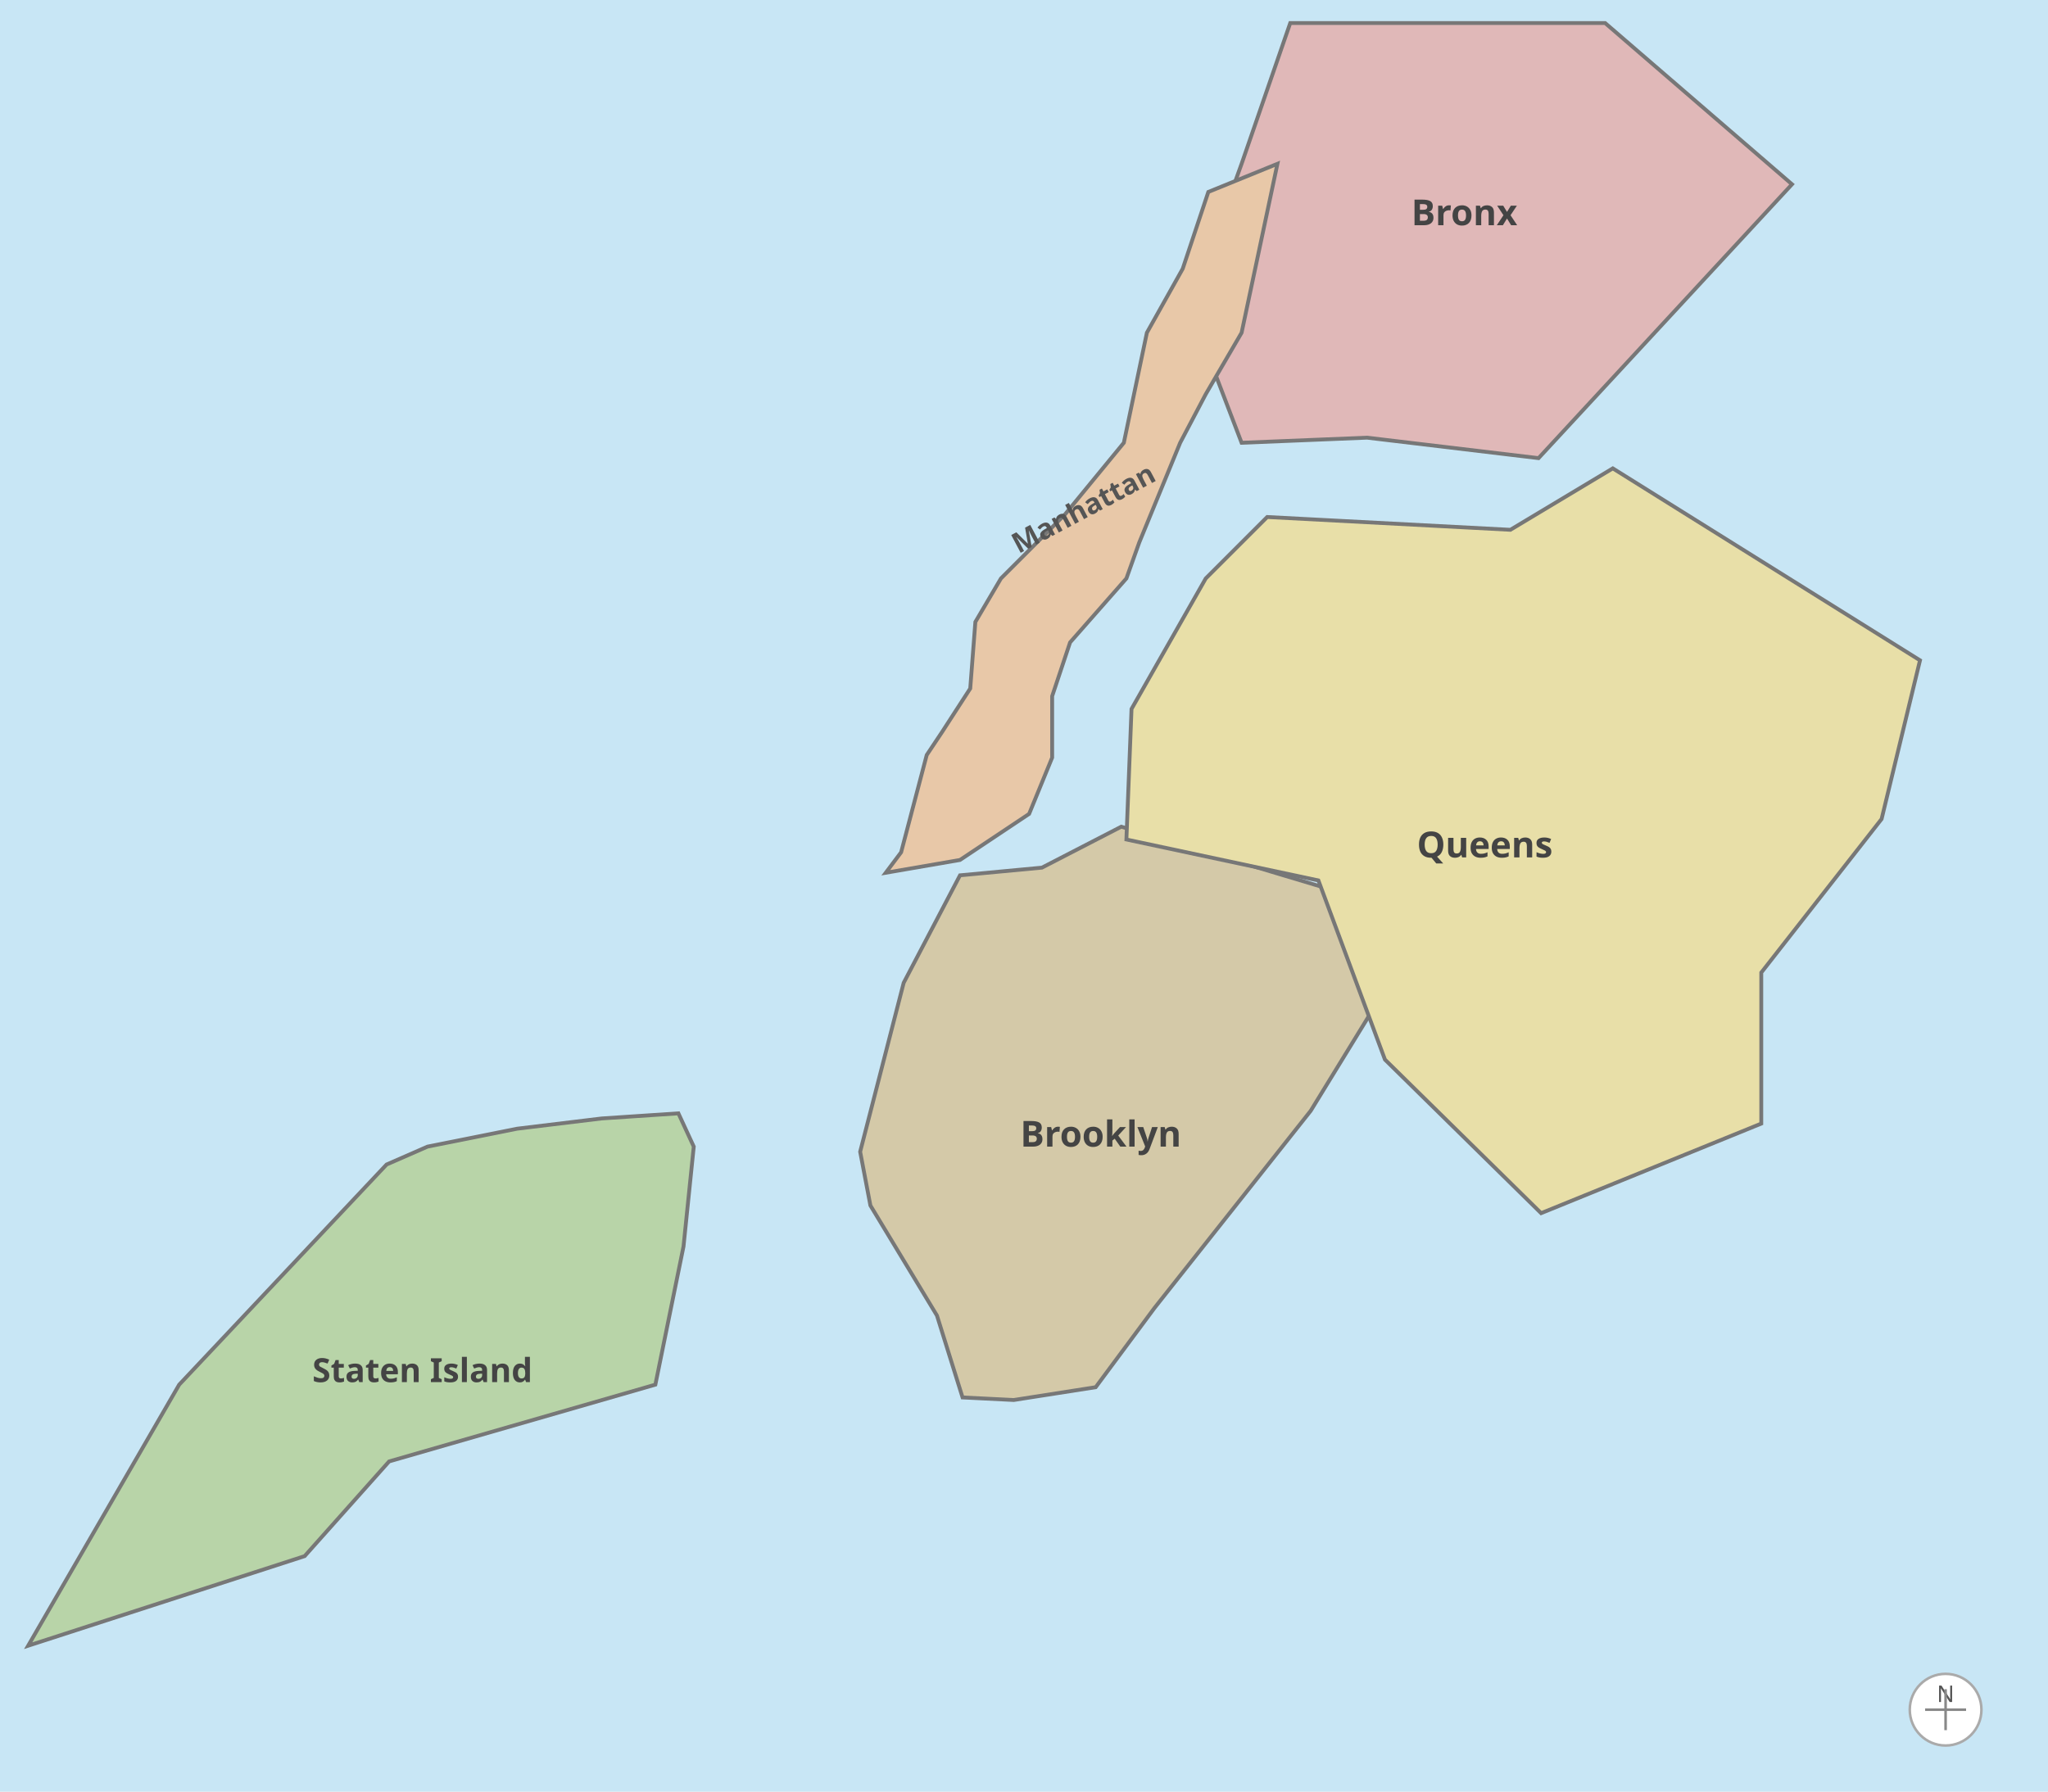
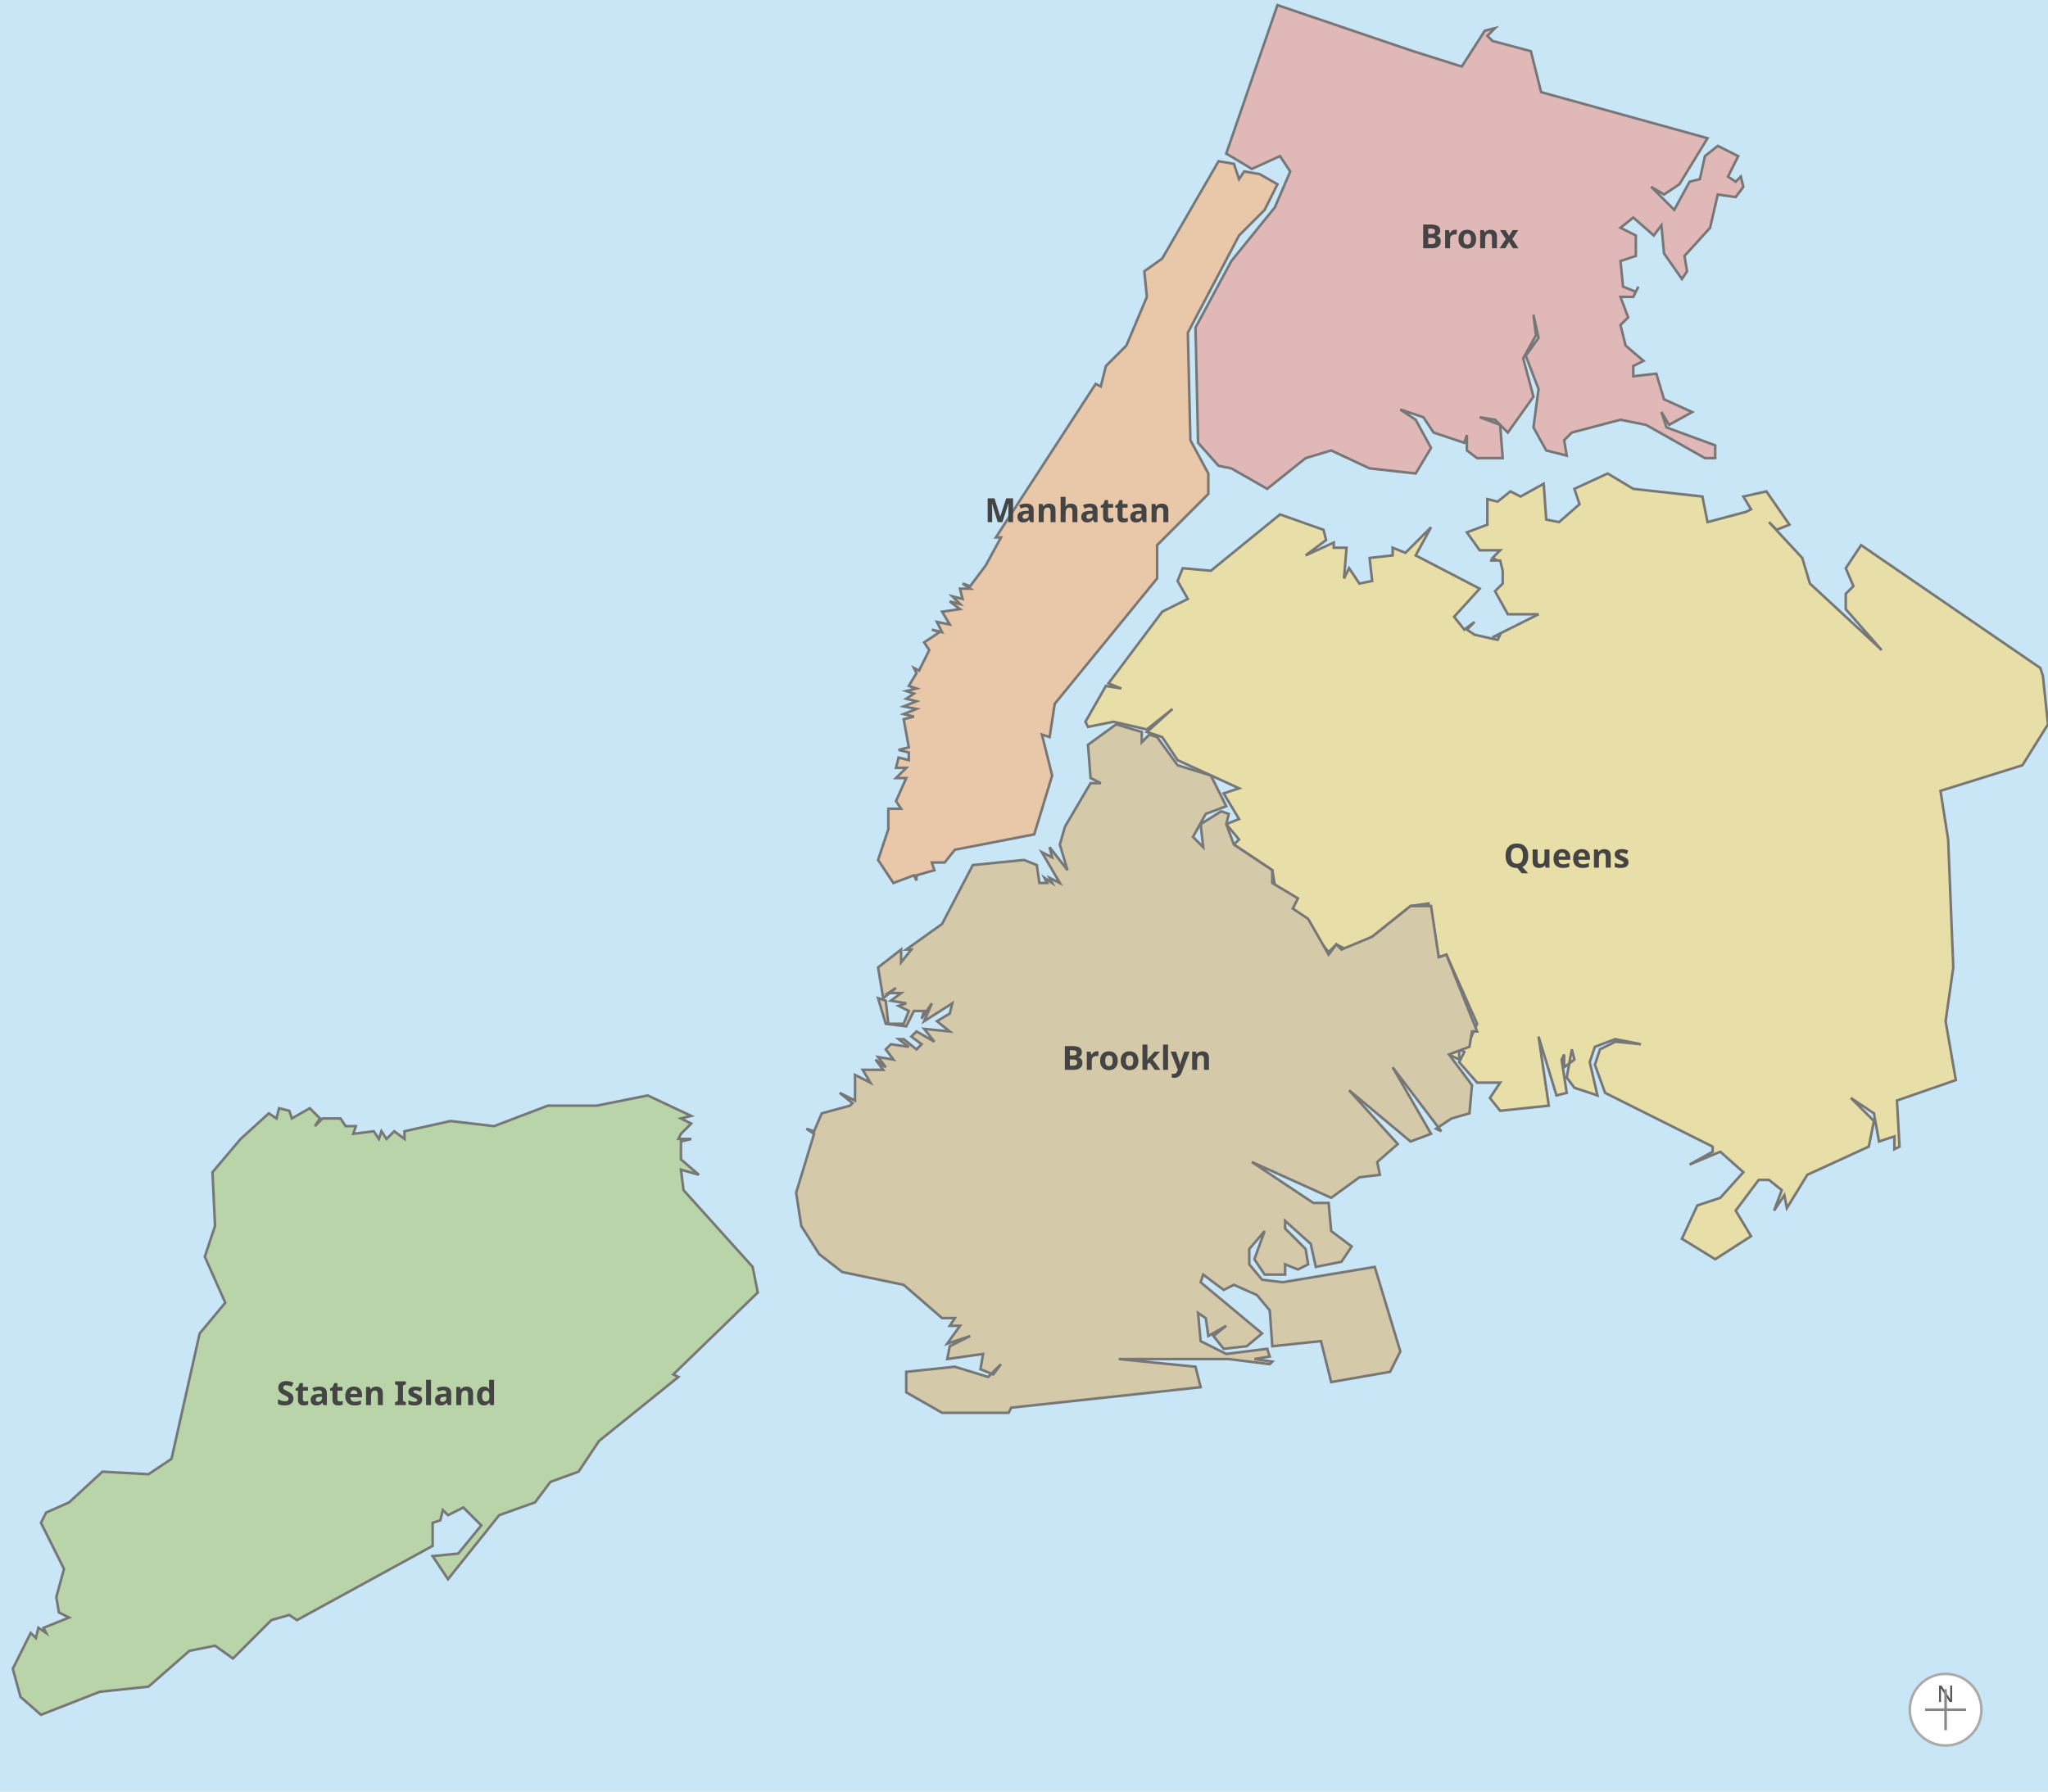
<svg xmlns="http://www.w3.org/2000/svg" viewBox="0 0 800 700">
  <rect width="800" height="700" fill="#c8e6f5" />
-   <path id="staten-island" d="M 265,435 L 271,448 L 267,487 L 256,541 L 152,571 L 119,608 L 11,643 L 70,541 L 151,455 L 167,448 L 202,441 L 235,437 Z" fill="#b8d4a8" stroke="#777" stroke-width="1.5" />
-   <path id="brooklyn" d="M 375,342 L 407,339 L 438,323 L 518,347 L 539,390 L 512,434 L 451,511 L 428,542 L 396,547 L 376,546 L 366,514 L 340,471 L 336,450 L 353,384 Z" fill="#d4c9a8" stroke="#777" stroke-width="1.5" />
-   <path id="queens" d="M 442,277 L 471,226 L 495,202 L 590,207 L 630,183 L 750,258 L 735,320 L 688,380 L 688,439 L 602,474 L 541,414 L 515,344 L 440,328 Z" fill="#e8dfa8" stroke="#777" stroke-width="1.5" />
-   <path id="bronx" d="M 485,64 L 472,100 L 472,139 L 485,173 L 534,171 L 601,179 L 700,72 L 627,9 L 504,9 Z" fill="#e0b8b8" stroke="#777" stroke-width="1.5" />
-   <path id="manhattan" d="M 346,341 L 375,336 L 402,318 L 411,296 L 411,272 L 418,251 L 440,226 L 445,212            L 461,173 L 471,154 L 485,130 L 499,64            L 472,75 L 462,105 L 448,130 L 439,173            L 416,201 L 391,226 L 381,243 L 379,269 L 368,286 L 362,295 L 352,333 Z" fill="#e8c8a8" stroke="#777" stroke-width="1.5" />
-   <text x="165" y="540" font-family="sans-serif" font-size="13" font-weight="bold" fill="#444" text-anchor="middle">Staten Island</text>
-   <text x="430" y="448" font-family="sans-serif" font-size="14" font-weight="bold" fill="#444" text-anchor="middle">Brooklyn</text>
-   <text x="580" y="335" font-family="sans-serif" font-size="14" font-weight="bold" fill="#444" text-anchor="middle">Queens</text>
-   <text x="572" y="88" font-family="sans-serif" font-size="14" font-weight="bold" fill="#444" text-anchor="middle">Bronx</text>
-   <text x="425" y="202" font-family="sans-serif" font-size="11" font-weight="bold" fill="#555" text-anchor="middle" transform="rotate(-28 425 202)">Manhattan</text>
+   <path id="staten-island" d="M 253,428 L 270,436 L 266,437 L 270,439 L 266,443 L 265,445 L 270,445 L 266,446 L 266,453 L 273,459 L 266,457 L 267,465 L 294,495 L 296,505 L 263,537 L 265,538 L 234,563 L 226,575 L 215,579 L 209,587 L 195,592 L 175,617 L 169,608 L 179,607 L 188,596 L 181,589 L 175,592 L 173,590 L 172,594 L 169,595 L 169,604 L 116,633 L 113,631 L 106,633 L 91,648 L 84,643 L 74,645 L 58,659 L 39,661 L 16,670 L 8,663 L 5,652 L 12,638 L 14,640 L 15,636 L 18,638 L 17,636 L 27,632 L 23,630 L 22,624 L 25,613 L 16,595 L 18,591 L 27,587 L 40,575 L 58,576 L 67,570 L 78,521 L 88,509 L 80,491 L 84,479 L 83,458 L 94,445 L 105,435 L 108,437 L 109,433 L 113,434 L 114,437 L 121,433 L 125,437 L 123,440 L 126,437 L 133,437 L 135,440 L 139,440 L 138,443 L 146,442 L 148,445 L 149,442 L 151,445 L 154,442 L 158,445 L 158,442 L 176,438 L 193,440 L 214,432 L 233,432 L 253,428 Z" fill="#b8d4a8" stroke="#777" stroke-width="1" />
+   <path id="queens" d="M 628,185 L 638,191 L 665,194 L 667,204 L 682,200 L 684,199 L 681,194 L 690,192 L 699,205 L 694,207 L 691,204 L 704,218 L 707,228 L 734,253 L 735,254 L 721,238 L 721,232 L 724,229 L 721,222 L 727,213 L 797,261 L 798,264 L 800,283 L 790,299 L 758,309 L 761,328 L 763,378 L 760,399 L 764,422 L 741,430 L 742,448 L 740,449 L 740,444 L 734,446 L 732,435 L 723,429 L 732,438 L 730,448 L 706,459 L 698,472 L 697,467 L 693,473 L 696,465 L 691,461 L 687,461 L 678,473 L 684,483 L 670,492 L 657,484 L 663,471 L 672,468 L 681,458 L 672,450 L 660,455 L 669,450 L 669,448 L 627,427 L 623,416 L 625,410 L 631,407 L 641,408 L 631,406 L 623,409 L 621,415 L 624,428 L 615,425 L 612,421 L 614,410 L 615,414 L 611,417 L 611,412 L 610,414 L 612,427 L 608,428 L 601,405 L 605,432 L 586,434 L 582,429 L 586,423 L 577,423 L 570,415 L 572,411 L 570,410 L 570,414 L 566,412 L 573,409 L 577,400 L 565,373 L 562,374 L 558,353 L 551,354 L 536,366 L 526,371 L 522,369 L 519,372 L 505,355 L 506,351 L 498,346 L 497,340 L 482,330 L 484,328 L 479,322 L 484,320 L 478,310 L 484,308 L 460,297 L 454,288 L 448,286 L 458,277 L 448,285 L 435,282 L 425,284 L 424,282 L 432,268 L 438,269 L 433,267 L 454,239 L 464,234 L 460,227 L 462,222 L 473,223 L 500,201 L 517,207 L 518,211 L 510,217 L 521,212 L 521,214 L 526,214 L 525,226 L 527,222 L 531,228 L 536,227 L 535,218 L 544,217 L 544,214 L 549,216 L 559,206 L 553,217 L 578,230 L 568,241 L 572,246 L 576,243 L 573,246 L 576,248 L 585,250 L 586,248 L 583,249 L 601,240 L 589,240 L 584,231 L 587,228 L 587,223 L 586,219 L 582,219 L 585,219 L 583,218 L 586,215 L 578,215 L 573,208 L 581,205 L 581,195 L 585,196 L 590,192 L 594,194 L 603,189 L 604,203 L 609,204 L 617,197 L 615,191 L 628,185 Z" fill="#e8dfa8" stroke="#777" stroke-width="1" />
+   <path id="brooklyn" d="M 436,283 L 446,286 L 446,290 L 449,287 L 452,288 L 460,299 L 473,303 L 479,315 L 471,318 L 466,327 L 470,331 L 469,322 L 477,317 L 480,318 L 479,322 L 482,330 L 497,340 L 497,345 L 507,351 L 505,355 L 511,359 L 519,373 L 522,369 L 524,371 L 536,366 L 551,354 L 559,354 L 562,374 L 565,373 L 577,403 L 575,403 L 574,409 L 566,412 L 575,424 L 574,435 L 567,437 L 561,441 L 563,442 L 544,417 L 559,443 L 551,446 L 527,426 L 546,447 L 538,454 L 539,459 L 531,460 L 520,468 L 489,454 L 513,470 L 519,470 L 520,481 L 528,487 L 524,493 L 514,495 L 512,486 L 502,477 L 502,480 L 510,488 L 511,494 L 507,496 L 502,494 L 502,498 L 494,498 L 490,492 L 494,481 L 488,488 L 488,494 L 493,500 L 501,501 L 537,495 L 547,528 L 543,536 L 520,540 L 516,524 L 497,526 L 496,512 L 491,506 L 482,502 L 478,504 L 470,498 L 469,501 L 493,521 L 487,526 L 478,527 L 474,522 L 479,518 L 472,522 L 471,515 L 468,513 L 469,524 L 479,529 L 495,527 L 496,530 L 490,531 L 497,532 L 496,533 L 480,531 L 437,531 L 467,534 L 469,542 L 395,550 L 394,552 L 368,552 L 354,544 L 354,536 L 373,534 L 386,538 L 391,533 L 388,537 L 383,535 L 384,529 L 370,531 L 371,526 L 379,522 L 370,525 L 375,518 L 371,518 L 373,515 L 368,515 L 353,502 L 329,497 L 320,490 L 313,479 L 311,466 L 318,443 L 315,441 L 318,442 L 321,435 L 332,432 L 333,431 L 328,427 L 334,430 L 334,420 L 340,423 L 337,418 L 345,418 L 342,414 L 346,417 L 343,413 L 349,414 L 346,410 L 348,408 L 355,409 L 351,406 L 353,406 L 358,410 L 360,408 L 356,405 L 358,403 L 365,407 L 361,402 L 371,403 L 366,399 L 371,396 L 372,392 L 361,399 L 364,392 L 360,398 L 361,395 L 357,395 L 354,401 L 346,400 L 343,390 L 346,391 L 347,400 L 353,400 L 355,395 L 351,393 L 354,392 L 348,391 L 352,388 L 347,388 L 350,386 L 345,390 L 343,378 L 352,371 L 352,376 L 356,371 L 354,371 L 368,361 L 380,338 L 400,336 L 405,338 L 406,345 L 409,345 L 408,343 L 411,345 L 410,343 L 414,345 L 407,333 L 411,335 L 410,331 L 417,340 L 414,330 L 416,323 L 426,306 L 430,306 L 426,304 L 425,291 L 436,283 Z" fill="#d4c9a8" stroke="#777" stroke-width="1" />
+   <path id="manhattan" d="M 476,63 L 482,64 L 484,70 L 486,67 L 492,68 L 499,72 L 494,82 L 484,92 L 464,130 L 465,172 L 472,185 L 472,193 L 452,213 L 452,226 L 412,275 L 410,288 L 407,287 L 411,303 L 404,326 L 373,332 L 369,337 L 364,337 L 365,340 L 358,342 L 358,344 L 357,342 L 349,345 L 343,336 L 347,324 L 347,316 L 352,316 L 350,313 L 354,304 L 350,304 L 354,300 L 350,300 L 351,296 L 355,297 L 355,294 L 351,293 L 355,292 L 353,281 L 357,280 L 353,279 L 358,277 L 353,276 L 358,274 L 354,273 L 357,271 L 354,270 L 358,269 L 355,268 L 358,263 L 357,261 L 359,262 L 363,254 L 361,251 L 367,247 L 364,246 L 368,247 L 366,243 L 371,244 L 368,239 L 375,238 L 371,235 L 375,236 L 372,233 L 376,234 L 375,230 L 379,230 L 376,228 L 379,229 L 385,221 L 391,210 L 389,210 L 428,150 L 430,151 L 432,143 L 440,135 L 448,116 L 447,106 L 454,101 L 476,63 Z" fill="#e8c8a8" stroke="#777" stroke-width="1" />
+   <path id="bronx" d="M 552,20 L 571,26 L 580,12 L 584,11 L 581,14 L 583,16 L 598,20 L 602,36 L 667,54 L 656,72 L 650,76 L 645,73 L 654,82 L 660,71 L 664,70 L 666,61 L 671,57 L 679,61 L 675,69 L 678,71 L 680,69 L 681,73 L 678,77 L 671,76 L 668,89 L 658,100 L 659,106 L 657,109 L 650,99 L 649,88 L 646,92 L 638,85 L 633,89 L 639,92 L 639,100 L 633,102 L 634,112 L 639,114 L 640,112 L 638,116 L 633,116 L 636,124 L 633,127 L 635,135 L 642,141 L 638,143 L 638,147 L 647,146 L 650,156 L 661,161 L 652,166 L 649,161 L 651,167 L 670,174 L 670,179 L 666,179 L 643,166 L 633,164 L 614,169 L 611,172 L 612,178 L 604,176 L 599,167 L 601,152 L 596,139 L 601,132 L 599,123 L 600,131 L 595,140 L 599,155 L 589,169 L 584,164 L 578,163 L 586,166 L 587,179 L 577,179 L 573,176 L 573,170 L 572,173 L 560,169 L 556,163 L 547,160 L 553,164 L 559,175 L 553,185 L 535,183 L 520,176 L 510,179 L 495,191 L 481,183 L 476,182 L 468,173 L 467,128 L 481,102 L 498,81 L 504,67 L 500,61 L 489,66 L 479,60 L 499,2 L 552,20 Z" fill="#e0b8b8" stroke="#777" stroke-width="1" />
+   <text x="151" y="549" font-family="sans-serif" font-size="13" font-weight="bold" fill="#444" text-anchor="middle">Staten Island</text>
+   <text x="612" y="339" font-family="sans-serif" font-size="13" font-weight="bold" fill="#444" text-anchor="middle">Queens</text>
+   <text x="444" y="418" font-family="sans-serif" font-size="13" font-weight="bold" fill="#444" text-anchor="middle">Brooklyn</text>
+   <text x="421" y="204" font-family="sans-serif" font-size="13" font-weight="bold" fill="#444" text-anchor="middle">Manhattan</text>
+   <text x="574" y="97" font-family="sans-serif" font-size="13" font-weight="bold" fill="#444" text-anchor="middle">Bronx</text>
  <g transform="translate(760,668)">
    <circle r="14" fill="white" stroke="#aaa" stroke-width="1" />
    <text x="0" y="-3" font-family="sans-serif" font-size="9" fill="#555" text-anchor="middle">N</text>
    <line x1="0" y1="-8" x2="0" y2="8" stroke="#888" stroke-width="1" />
    <line x1="-8" y1="0" x2="8" y2="0" stroke="#888" stroke-width="1" />
  </g>
</svg>
